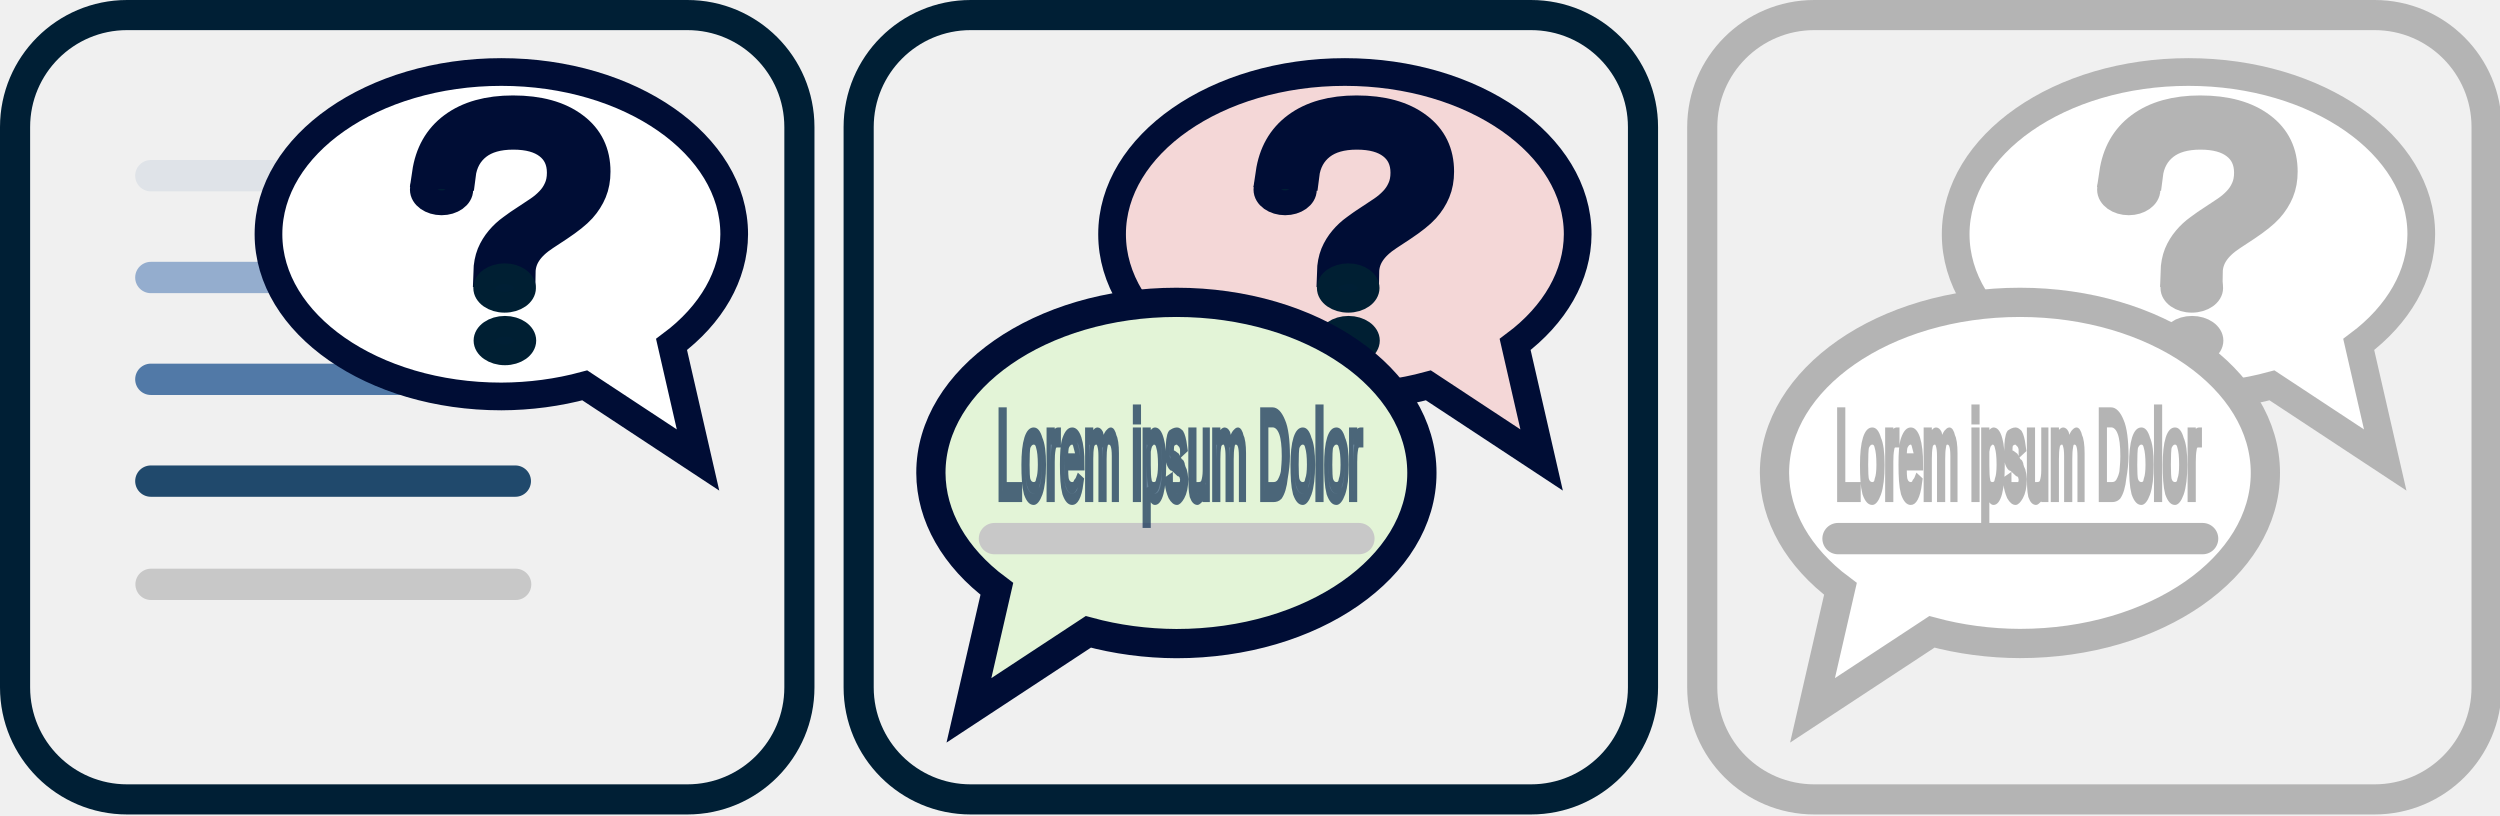
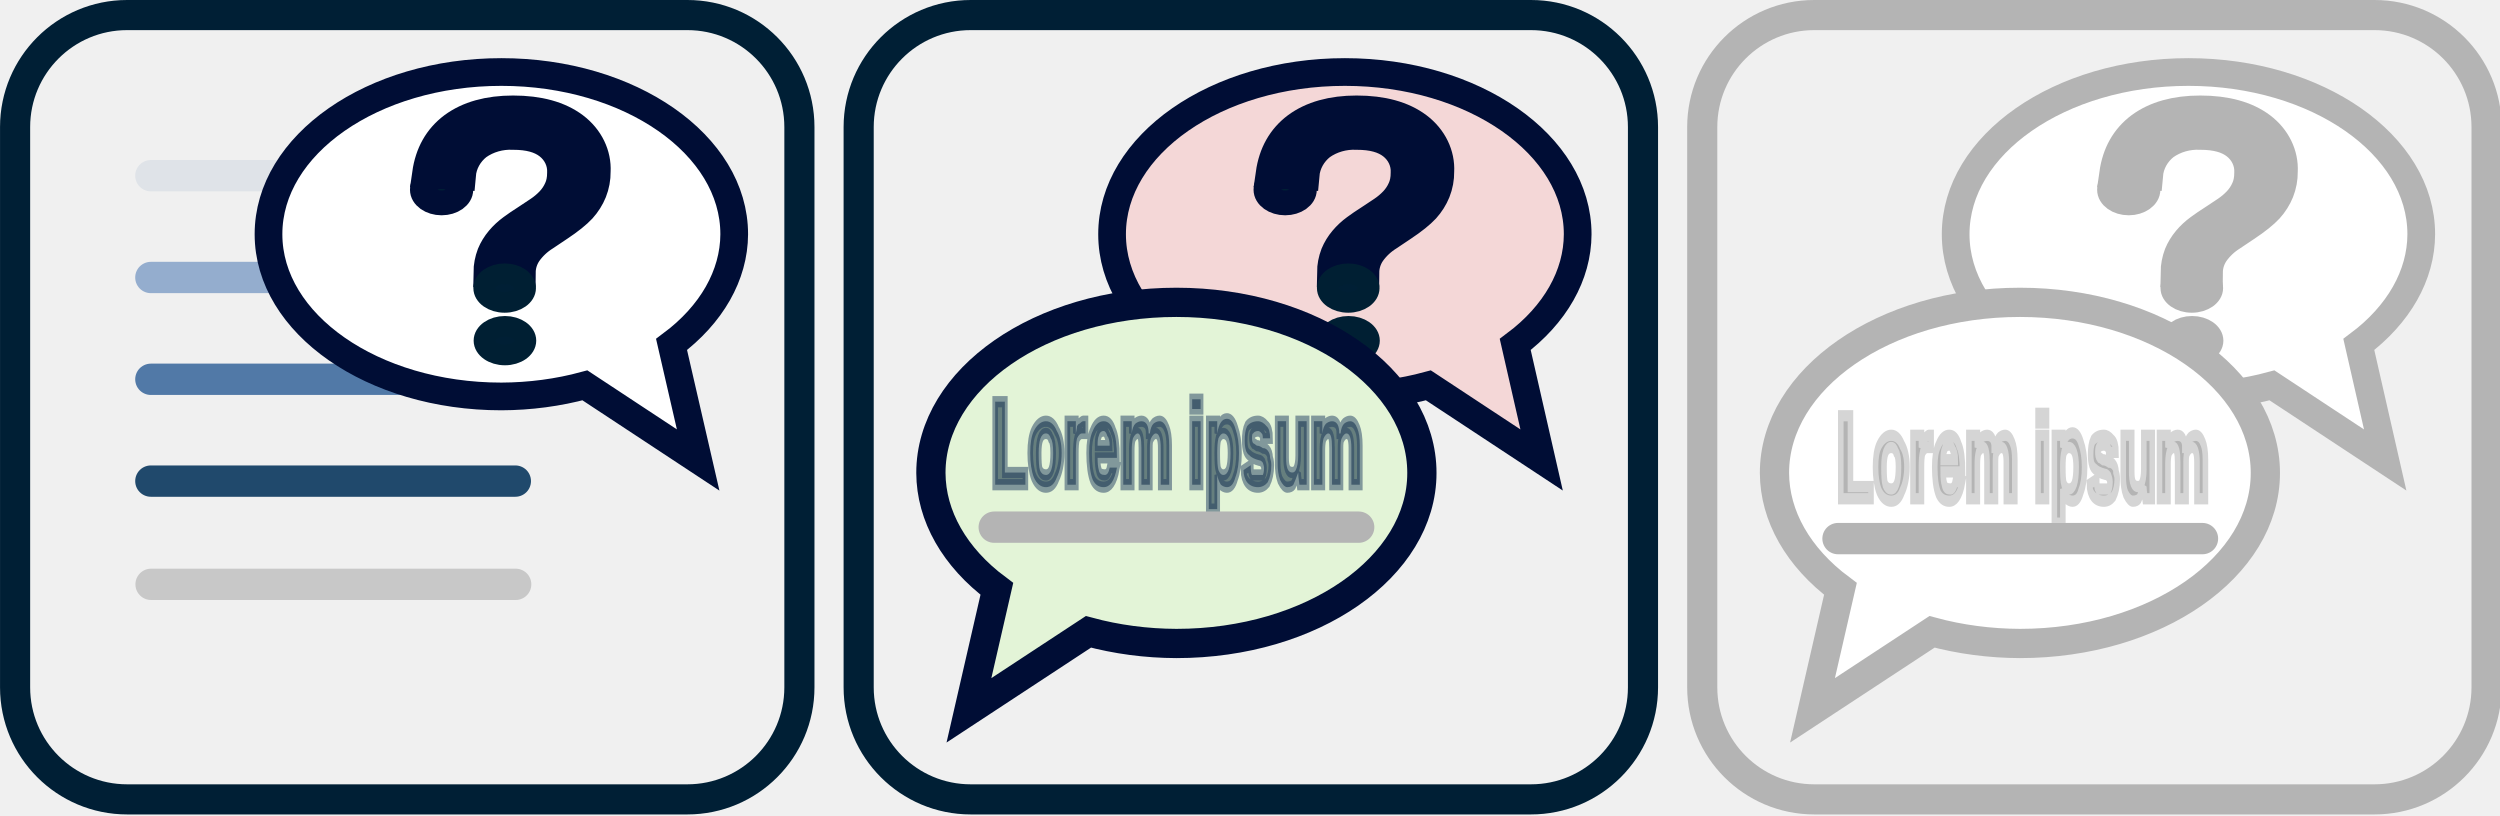
- <svg xmlns="http://www.w3.org/2000/svg" width="22.739mm" height="7.418mm" viewBox="0 0 22.739 7.418" version="1.1" id="svg1">
-   <defs id="defs1" />
-   <path style="fill:#e3f4d7;fill-opacity:1;stroke:#20496c;stroke-width:0.285;stroke-linecap:round;stroke-dasharray:none;stroke-opacity:1" d="M 1.372,4.376 H 4.687" id="path28-2-19-3" />
-   <path style="fill:#e3f4d7;fill-opacity:1;stroke:#5179a7;stroke-width:0.285;stroke-linecap:round;stroke-dasharray:none;stroke-opacity:1" d="M 1.372,3.45 H 4.687" id="path28-2-19-3-5" />
-   <path style="fill:#e3f4d7;fill-opacity:1;stroke:#94adce;stroke-width:0.285;stroke-linecap:round;stroke-dasharray:none;stroke-opacity:1" d="M 1.372,2.524 H 4.687" id="path28-2-19-3-55" />
-   <path style="fill:#e3f4d7;fill-opacity:1;stroke:#dfe3e8;stroke-width:0.285;stroke-linecap:round;stroke-dasharray:none;stroke-opacity:1" d="M 1.372,1.598 H 4.687" id="path28-2-19-3-55-5" />
-   <rect style="fill:none;stroke-width:5;stroke-linecap:round" id="rect1" width="100.911" height="81.417" x="3.244" y="3.445" rx="1.058" />
-   <rect style="fill:none;stroke:#001f35;stroke-width:0.274;stroke-linecap:round;stroke-dasharray:none;stroke-opacity:1" id="rect2" width="7.134" height="7.134" x="0.137" y="0.137" rx="1.019" ry="1.019" />
-   <rect style="fill:none;stroke:#001f35;stroke-width:0.274;stroke-linecap:round;stroke-dasharray:none;stroke-opacity:1" id="rect2-2" width="7.134" height="7.134" x="7.81" y="0.137" rx="1.019" ry="1.019" />
-   <rect style="fill:none;stroke:#b4b4b4;stroke-width:0.274;stroke-linecap:round;stroke-dasharray:none;stroke-opacity:1" id="rect2-6" width="7.134" height="7.134" x="15.483" y="0.137" rx="1.019" ry="1.019" />
-   <path id="path25" style="fill:#ffffff;fill-opacity:1;stroke:#000d35;stroke-width:0.252;stroke-linecap:round;stroke-dasharray:none;stroke-opacity:1" d="M 4.56,0.655 A 2.118,1.475 0 0 0 2.442,2.131 2.118,1.475 0 0 0 4.56,3.606 2.118,1.475 0 0 0 5.319,3.505 L 6.349,4.184 6.108,3.133 A 2.118,1.475 0 0 0 6.678,2.131 2.118,1.475 0 0 0 4.56,0.655 Z" />
-   <g id="g27" transform="matrix(0.8572797,0,0,0.8089382,1.15386,-0.1307265)">
-     <path id="text26" style="font-size:3.613px;font-family:'Liberation Sans';-inkscape-font-specification:'Liberation Sans';fill:#ffffff;stroke:#000d35;stroke-width:0.339;stroke-linecap:round" d="m 4.02,1.428 c -0.252,0 -0.454,0.062 -0.607,0.187 -0.153,0.125 -0.244,0.303 -0.275,0.536 l 0.324,0.021 c 0.016,-0.143 0.073,-0.256 0.169,-0.339 0.096,-0.082 0.227,-0.123 0.391,-0.123 0.165,0 0.292,0.039 0.383,0.116 0.092,0.078 0.137,0.184 0.137,0.318 0,0.069 -0.011,0.13 -0.033,0.182 -0.021,0.052 -0.049,0.098 -0.085,0.139 -0.035,0.041 -0.076,0.079 -0.122,0.113 -0.045,0.033 -0.09,0.066 -0.137,0.1 -0.047,0.033 -0.094,0.068 -0.139,0.106 -0.046,0.036 -0.087,0.078 -0.123,0.125 -0.036,0.047 -0.067,0.101 -0.09,0.162 -0.022,0.061 -0.035,0.133 -0.037,0.214 h 0.309 c 0.001,-0.08 0.022,-0.154 0.063,-0.221 0.041,-0.068 0.104,-0.133 0.189,-0.194 L 4.479,2.767 c 0.109,-0.08 0.188,-0.149 0.236,-0.208 0.048,-0.059 0.085,-0.123 0.111,-0.192 0.026,-0.069 0.039,-0.148 0.039,-0.236 0,-0.22 -0.076,-0.392 -0.226,-0.515 C 4.489,1.491 4.283,1.428 4.02,1.428 Z" transform="scale(1.01922,0.9811425)" />
-     <ellipse style="fill:#001f35;fill-opacity:1;stroke:#000d35;stroke-width:0.279;stroke-linecap:round;stroke-dasharray:none;stroke-opacity:1" id="path26" cx="3.339" cy="2.294" rx="0.196" ry="0.148" />
-     <ellipse style="fill:#001f35;fill-opacity:1;stroke:#001f33;stroke-width:0.232;stroke-linecap:round;stroke-dasharray:none;stroke-opacity:1" id="path27" cx="4.008" cy="3.4" rx="0.216" ry="0.161" />
-     <ellipse style="fill:#001f35;fill-opacity:1;stroke:#001f33;stroke-width:0.232;stroke-linecap:round;stroke-dasharray:none;stroke-opacity:1" id="path27-5" cx="4.011" cy="3.991" rx="0.216" ry="0.161" />
+ <svg xmlns="http://www.w3.org/2000/svg" width="85.943" height="28.036" viewBox="0 0 22.739 7.418" version="1.1" id="svg21">
+   <defs id="defs21" />
+   <path style="fill:#001f35;fill-opacity:1;stroke:#20496c;stroke-width:0.285;stroke-linecap:round;stroke-dasharray:none;stroke-opacity:1" d="M 1.372,4.376 H 4.687" id="path1" />
+   <path style="fill:#e3f4d7;fill-opacity:1;stroke:#5179a7;stroke-width:0.285;stroke-linecap:round;stroke-dasharray:none;stroke-opacity:1" d="M 1.372,3.45 H 4.687" id="path2" />
+   <path style="fill:#e3f4d7;fill-opacity:1;stroke:#94adce;stroke-width:0.285;stroke-linecap:round;stroke-dasharray:none;stroke-opacity:1" d="M 1.372,2.524 H 4.687" id="path3" />
+   <path style="fill:#e3f4d7;fill-opacity:1;stroke:#dfe3e8;stroke-width:0.285;stroke-linecap:round;stroke-dasharray:none;stroke-opacity:1" d="M 1.372,1.598 H 4.687" id="path4" />
+   <rect style="fill:none;stroke-width:5;stroke-linecap:round" width="100.911" height="81.417" x="3.244" y="3.445" rx="1.058" id="rect4" />
+   <rect style="fill:none;stroke:#001f35;stroke-width:0.274;stroke-linecap:round;stroke-dasharray:none;stroke-opacity:1" width="7.134" height="7.134" x="0.137" y="0.137" rx="1.019" ry="1.019" id="rect5" />
+   <rect style="fill:none;stroke:#001f35;stroke-width:0.274;stroke-linecap:round;stroke-dasharray:none;stroke-opacity:1" width="7.134" height="7.134" x="7.81" y="0.137" rx="1.019" ry="1.019" id="rect6" />
+   <rect style="fill:none;stroke:#b4b4b4;stroke-width:0.274;stroke-linecap:round;stroke-dasharray:none;stroke-opacity:1" width="7.134" height="7.134" x="15.483" y="0.137" rx="1.019" ry="1.019" id="rect7" />
+   <path style="fill:#ffffff;fill-opacity:1;stroke:#000d35;stroke-width:0.252;stroke-linecap:round;stroke-dasharray:none;stroke-opacity:1" d="M 4.56,0.655 A 2.118,1.475 0 0 0 2.442,2.131 2.118,1.475 0 0 0 4.56,3.606 2.118,1.475 0 0 0 5.32,3.505 L 6.35,4.184 6.108,3.133 A 2.118,1.475 0 0 0 6.678,2.131 2.118,1.475 0 0 0 4.56,0.655 Z" id="path7" />
+   <g transform="matrix(0.85728,0,0,0.80894,1.154,-0.13)" id="g10">
+     <path style="font-size:3.613px;font-family:'Liberation Sans';-inkscape-font-specification:'Liberation Sans';fill:#ffffff;stroke:#000d35;stroke-width:0.339;stroke-linecap:round" d="M 4.02,1.428 C 3.769,1.428 3.566,1.491 3.413,1.615 3.261,1.74 3.169,1.919 3.139,2.151 l 0.324,0.021 a 0.501,0.501 0 0 1 0.17,-0.338 0.583,0.583 0 0 1 0.39,-0.123 c 0.166,0 0.293,0.038 0.384,0.116 a 0.394,0.394 0 0 1 0.137,0.318 c 0,0.069 -0.011,0.13 -0.033,0.181 A 0.506,0.506 0 0 1 4.426,2.466 0.746,0.746 0 0 1 4.304,2.579 l -0.137,0.1 A 2.292,2.292 0 0 0 4.027,2.784 0.731,0.731 0 0 0 3.904,2.91 0.635,0.635 0 0 0 3.814,3.072 0.682,0.682 0 0 0 3.777,3.286 H 4.086 A 0.426,0.426 0 0 1 4.149,3.066 0.679,0.679 0 0 1 4.338,2.871 L 4.479,2.767 C 4.589,2.687 4.667,2.617 4.716,2.559 A 0.671,0.671 0 0 0 4.826,2.367 0.674,0.674 0 0 0 4.866,2.13 0.63,0.63 0 0 0 4.639,1.615 C 4.489,1.491 4.283,1.428 4.02,1.428 Z" transform="scale(1.01922,0.98114)" id="path8" />
+     <ellipse style="fill:#001f35;fill-opacity:1;stroke:#000d35;stroke-width:0.279;stroke-linecap:round;stroke-dasharray:none;stroke-opacity:1" cx="3.339" cy="2.294" rx="0.196" ry="0.148" id="ellipse8" />
+     <ellipse style="fill:#001f35;fill-opacity:1;stroke:#001f33;stroke-width:0.232;stroke-linecap:round;stroke-dasharray:none;stroke-opacity:1" cx="4.008" cy="3.4" rx="0.216" ry="0.161" id="ellipse9" />
+     <ellipse style="fill:#001f35;fill-opacity:1;stroke:#001f33;stroke-width:0.232;stroke-linecap:round;stroke-dasharray:none;stroke-opacity:1" cx="4.011" cy="3.991" rx="0.216" ry="0.161" id="ellipse10" />
  </g>
-   <path id="path25-2" style="fill:#f4d7d7;fill-opacity:1;stroke:#000d35;stroke-width:0.252;stroke-linecap:round;stroke-dasharray:none;stroke-opacity:1" d="M 12.233,0.655 A 2.118,1.475 0 0 0 10.115,2.131 2.118,1.475 0 0 0 12.233,3.606 2.118,1.475 0 0 0 12.992,3.505 L 14.022,4.184 13.781,3.133 A 2.118,1.475 0 0 0 14.35,2.131 2.118,1.475 0 0 0 12.233,0.655 Z" />
-   <g id="g27-5" transform="matrix(0.8572748,0,0,0.8089384,8.826774,-0.1307267)" style="fill:#001f35;fill-opacity:1">
-     <path id="text26-5" style="font-size:3.613px;font-family:'Liberation Sans';-inkscape-font-specification:'Liberation Sans';fill:#001f35;fill-opacity:1;stroke:#000d35;stroke-width:0.339;stroke-linecap:round" d="m 4.02,1.428 c -0.252,0 -0.454,0.062 -0.607,0.187 -0.153,0.125 -0.244,0.303 -0.275,0.536 l 0.324,0.021 c 0.016,-0.143 0.073,-0.256 0.169,-0.339 0.096,-0.082 0.227,-0.123 0.391,-0.123 0.165,0 0.292,0.039 0.383,0.116 0.092,0.078 0.137,0.184 0.137,0.318 0,0.069 -0.011,0.13 -0.033,0.182 -0.021,0.052 -0.049,0.098 -0.085,0.139 -0.035,0.041 -0.076,0.079 -0.122,0.113 -0.045,0.033 -0.09,0.066 -0.137,0.1 -0.047,0.033 -0.094,0.068 -0.139,0.106 -0.046,0.036 -0.087,0.078 -0.123,0.125 -0.036,0.047 -0.067,0.101 -0.09,0.162 -0.022,0.061 -0.035,0.133 -0.037,0.214 h 0.309 c 0.001,-0.08 0.022,-0.154 0.063,-0.221 0.041,-0.068 0.104,-0.133 0.189,-0.194 L 4.479,2.767 c 0.109,-0.08 0.188,-0.149 0.236,-0.208 0.048,-0.059 0.085,-0.123 0.111,-0.192 0.026,-0.069 0.039,-0.148 0.039,-0.236 0,-0.22 -0.076,-0.392 -0.226,-0.515 C 4.489,1.491 4.283,1.428 4.02,1.428 Z" transform="scale(1.01922,0.9811425)" />
-     <ellipse style="fill:#001f35;fill-opacity:1;stroke:#000d35;stroke-width:0.279;stroke-linecap:round;stroke-dasharray:none;stroke-opacity:1" id="path26-7" cx="3.339" cy="2.294" rx="0.196" ry="0.148" />
-     <ellipse style="fill:#001f35;fill-opacity:1;stroke:#001f33;stroke-width:0.232;stroke-linecap:round;stroke-dasharray:none;stroke-opacity:1" id="path27-9" cx="4.008" cy="3.4" rx="0.216" ry="0.161" />
-     <ellipse style="fill:#001f35;fill-opacity:1;stroke:#001f33;stroke-width:0.232;stroke-linecap:round;stroke-dasharray:none;stroke-opacity:1" id="path27-5-3" cx="4.011" cy="3.991" rx="0.216" ry="0.161" />
+   <path style="fill:#f4d7d7;fill-opacity:1;stroke:#000d35;stroke-width:0.252;stroke-linecap:round;stroke-dasharray:none;stroke-opacity:1" d="m 12.233,0.655 a 2.118,1.475 0 0 0 -2.118,1.476 2.118,1.475 0 0 0 2.118,1.475 2.118,1.475 0 0 0 0.759,-0.101 l 1.03,0.679 -0.24,-1.051 A 2.118,1.475 0 0 0 14.35,2.131 2.118,1.475 0 0 0 12.233,0.655 Z" id="path10" />
+   <g transform="matrix(0.85727,0,0,0.80894,8.827,-0.13)" style="fill:#001f35;fill-opacity:1" id="g13">
+     <path style="font-size:3.613px;font-family:'Liberation Sans';-inkscape-font-specification:'Liberation Sans';fill:#001f35;fill-opacity:1;stroke:#000d35;stroke-width:0.339;stroke-linecap:round" d="M 4.02,1.428 C 3.769,1.428 3.566,1.491 3.413,1.615 3.261,1.74 3.169,1.919 3.139,2.151 l 0.324,0.021 a 0.501,0.501 0 0 1 0.17,-0.338 0.583,0.583 0 0 1 0.39,-0.123 c 0.166,0 0.293,0.038 0.384,0.116 a 0.394,0.394 0 0 1 0.137,0.318 c 0,0.069 -0.011,0.13 -0.033,0.181 A 0.506,0.506 0 0 1 4.426,2.466 0.746,0.746 0 0 1 4.304,2.579 l -0.137,0.1 A 2.292,2.292 0 0 0 4.027,2.784 0.731,0.731 0 0 0 3.904,2.91 0.635,0.635 0 0 0 3.814,3.072 0.682,0.682 0 0 0 3.777,3.286 H 4.086 A 0.426,0.426 0 0 1 4.149,3.066 0.679,0.679 0 0 1 4.338,2.871 L 4.479,2.767 C 4.589,2.687 4.667,2.617 4.716,2.559 A 0.671,0.671 0 0 0 4.826,2.367 0.674,0.674 0 0 0 4.866,2.13 0.63,0.63 0 0 0 4.639,1.615 C 4.489,1.491 4.283,1.428 4.02,1.428 Z" transform="scale(1.01922,0.98114)" id="path11" />
+     <ellipse style="fill:#001f35;fill-opacity:1;stroke:#000d35;stroke-width:0.279;stroke-linecap:round;stroke-dasharray:none;stroke-opacity:1" cx="3.339" cy="2.294" rx="0.196" ry="0.148" id="ellipse11" />
+     <ellipse style="fill:#001f35;fill-opacity:1;stroke:#001f33;stroke-width:0.232;stroke-linecap:round;stroke-dasharray:none;stroke-opacity:1" cx="4.008" cy="3.4" rx="0.216" ry="0.161" id="ellipse12" />
+     <ellipse style="fill:#001f35;fill-opacity:1;stroke:#001f33;stroke-width:0.232;stroke-linecap:round;stroke-dasharray:none;stroke-opacity:1" cx="4.011" cy="3.991" rx="0.216" ry="0.161" id="ellipse13" />
  </g>
-   <path id="path25-3-6" style="fill:#e3f4d7;fill-opacity:1;stroke:#000d35;stroke-width:0.266;stroke-linecap:round;stroke-dasharray:none;stroke-opacity:1" d="m 10.7,2.75 a 2.233,1.551 0 0 1 2.233,1.552 2.233,1.551 0 0 1 -2.233,1.552 A 2.233,1.551 0 0 1 9.899,5.747 L 8.813,6.461 9.067,5.356 A 2.233,1.551 0 0 1 8.467,4.302 2.233,1.551 0 0 1 10.7,2.75 Z" />
-   <path style="fill:#e3f4d7;fill-opacity:1;stroke:#c8c8c8;stroke-width:0.285;stroke-linecap:round;stroke-dasharray:none;stroke-opacity:1" d="M 9.045,4.899 H 12.36" id="path28-2" />
-   <path style="fill:#e3f4d7;fill-opacity:1;stroke:#c8c8c8;stroke-width:0.285;stroke-linecap:round;stroke-dasharray:none;stroke-opacity:1" d="M 1.374,5.315 H 4.69" id="path28-2-19" />
-   <text xml:space="preserve" style="font-style:normal;font-variant:normal;font-weight:normal;font-stretch:normal;font-size:0.657px;font-family:'Liberation Sans Narrow';-inkscape-font-specification:'Liberation Sans Narrow';opacity:0.75;mix-blend-mode:darken;fill:#e3f4d7;fill-opacity:1;stroke:#c8c8c8;stroke-width:0.062;stroke-linecap:round;stroke-dasharray:none;stroke-opacity:1" x="15.176" y="2.701" id="text28-4" transform="scale(0.5978576,1.672639)">
-     <tspan id="tspan28-2" style="font-style:normal;font-variant:normal;font-weight:normal;font-stretch:normal;font-family:Arial;-inkscape-font-specification:Arial;opacity:0.8;fill:#3f5f84;fill-opacity:1;stroke:#18375a;stroke-width:0.062;stroke-opacity:1" x="15.176" y="2.701">Lorem ipsum Dolor</tspan>
+   <path style="fill:#e3f4d7;fill-opacity:1;stroke:#000d35;stroke-width:0.266;stroke-linecap:round;stroke-dasharray:none;stroke-opacity:1" d="M 10.7,2.75 A 2.233,1.551 0 0 1 12.933,4.302 2.233,1.551 0 0 1 10.7,5.853 2.233,1.551 0 0 1 9.9,5.747 L 8.813,6.461 9.067,5.356 A 2.233,1.551 0 0 1 8.467,4.302 2.233,1.551 0 0 1 10.7,2.75 Z" id="path13" />
+   <path style="fill:#e3f4d7;fill-opacity:1;stroke:#c8c8c8;stroke-width:0.285;stroke-linecap:round;stroke-dasharray:none;stroke-opacity:1" d="M 1.374,5.315 H 4.69" id="path14" />
+   <path style="fill:none;stroke:none;stroke-width:0.132;stroke-linecap:round;stroke-dasharray:none;stroke-opacity:1" d="M 16.774,6.275 20.241,6.261 Z" id="path15" />
+   <path style="fill:#ffffff;fill-opacity:1;stroke:#b4b4b4;stroke-width:0.252;stroke-linecap:round;stroke-dasharray:none;stroke-opacity:1" d="m 19.906,0.655 a 2.118,1.475 0 0 0 -2.118,1.476 2.118,1.475 0 0 0 2.118,1.475 2.118,1.475 0 0 0 0.759,-0.101 l 1.03,0.679 -0.24,-1.051 A 2.118,1.475 0 0 0 22.023,2.131 2.118,1.475 0 0 0 19.906,0.655 Z" id="path16" />
+   <g transform="matrix(0.85727,0,0,0.80894,16.5,-0.13)" style="fill:#b4b4b4;fill-opacity:1;stroke:#b4b4b4;stroke-opacity:1" id="g19">
+     <path style="font-size:3.613px;font-family:'Liberation Sans';-inkscape-font-specification:'Liberation Sans';fill:#b4b4b4;fill-opacity:1;stroke:#b4b4b4;stroke-width:0.339;stroke-linecap:round;stroke-opacity:1" d="M 4.02,1.428 C 3.769,1.428 3.566,1.491 3.413,1.615 3.261,1.74 3.169,1.919 3.139,2.151 l 0.324,0.021 a 0.501,0.501 0 0 1 0.17,-0.338 0.583,0.583 0 0 1 0.39,-0.123 c 0.166,0 0.293,0.038 0.384,0.116 a 0.394,0.394 0 0 1 0.137,0.318 c 0,0.069 -0.011,0.13 -0.033,0.181 A 0.506,0.506 0 0 1 4.426,2.466 0.746,0.746 0 0 1 4.304,2.579 l -0.137,0.1 A 2.292,2.292 0 0 0 4.027,2.784 0.731,0.731 0 0 0 3.904,2.91 0.635,0.635 0 0 0 3.814,3.072 0.682,0.682 0 0 0 3.777,3.286 H 4.086 A 0.426,0.426 0 0 1 4.149,3.066 0.679,0.679 0 0 1 4.338,2.871 L 4.479,2.767 C 4.589,2.687 4.667,2.617 4.716,2.559 A 0.671,0.671 0 0 0 4.826,2.367 0.674,0.674 0 0 0 4.866,2.13 0.63,0.63 0 0 0 4.639,1.615 C 4.489,1.491 4.283,1.428 4.02,1.428 Z" transform="scale(1.01922,0.98114)" id="path17" />
+     <ellipse style="fill:#b4b4b4;fill-opacity:1;stroke:#b4b4b4;stroke-width:0.279;stroke-linecap:round;stroke-dasharray:none;stroke-opacity:1" cx="3.339" cy="2.294" rx="0.196" ry="0.148" id="ellipse17" />
+     <ellipse style="fill:#b4b4b4;fill-opacity:1;stroke:#b4b4b4;stroke-width:0.232;stroke-linecap:round;stroke-dasharray:none;stroke-opacity:1" cx="4.008" cy="3.4" rx="0.216" ry="0.161" id="ellipse18" />
+     <ellipse style="fill:#b4b4b4;fill-opacity:1;stroke:#b4b4b4;stroke-width:0.232;stroke-linecap:round;stroke-dasharray:none;stroke-opacity:1" cx="4.011" cy="3.991" rx="0.216" ry="0.161" id="ellipse19" />
+   </g>
+   <path style="fill:#ffffff;fill-opacity:1;stroke:#b4b4b4;stroke-width:0.266;stroke-linecap:round;stroke-dasharray:none;stroke-opacity:1" d="m 18.373,2.75 a 2.233,1.551 0 0 1 2.232,1.552 2.233,1.551 0 0 1 -2.232,1.551 2.233,1.551 0 0 1 -0.8,-0.106 L 16.486,6.461 16.74,5.356 A 2.233,1.551 0 0 1 16.14,4.302 2.233,1.551 0 0 1 18.373,2.75 Z" id="path19" />
+   <path style="fill:#001f35;fill-opacity:1;stroke:#b4b4b4;stroke-width:0.285;stroke-linecap:round;stroke-dasharray:none;stroke-opacity:1" d="m 16.718,4.899 h 3.315" id="path20" />
+   <text xml:space="preserve" style="font-style:normal;font-variant:normal;font-weight:400;font-stretch:normal;font-size:0.765px;font-family:'Liberation Sans Narrow';-inkscape-font-specification:'Liberation Sans Narrow';mix-blend-mode:darken;fill:#b4b4b4;fill-opacity:1;stroke:#b4b4b4;stroke-width:0.072;stroke-linecap:round;stroke-dasharray:none;stroke-opacity:1" x="12.822" y="3.103" transform="scale(0.7034712,1.421522)" id="text20">
+     <tspan style="font-style:normal;font-variant:normal;font-weight:700;font-stretch:normal;font-family:Arial;-inkscape-font-specification:'Arial Bold';fill:#001f35;fill-opacity:0.55;stroke:#203c60;stroke-width:0.072;stroke-opacity:0.5" x="12.822" y="3.103" id="tspan20">Lorem ipsum</tspan>
  </text>
-   <path style="fill:none;stroke:none;stroke-width:0.132;stroke-linecap:round;stroke-dasharray:none;stroke-opacity:1" d="m 16.774,6.275 3.468,-0.014 z" id="path17-4" />
-   <path id="path25-2-6" style="fill:#ffffff;fill-opacity:1;stroke:#b4b4b4;stroke-width:0.252;stroke-linecap:round;stroke-dasharray:none;stroke-opacity:1" d="M 19.906,0.655 A 2.118,1.475 0 0 0 17.788,2.131 2.118,1.475 0 0 0 19.906,3.606 2.118,1.475 0 0 0 20.665,3.505 L 21.695,4.184 21.454,3.133 A 2.118,1.475 0 0 0 22.023,2.131 2.118,1.475 0 0 0 19.906,0.655 Z" />
-   <g id="g27-5-2" transform="matrix(0.8572748,0,0,0.8089384,16.49969,-0.1307267)" style="fill:#b4b4b4;fill-opacity:1;stroke:#b4b4b4;stroke-opacity:1">
-     <path id="text26-5-5" style="font-size:3.613px;font-family:'Liberation Sans';-inkscape-font-specification:'Liberation Sans';fill:#b4b4b4;fill-opacity:1;stroke:#b4b4b4;stroke-width:0.339;stroke-linecap:round;stroke-opacity:1" d="m 4.02,1.428 c -0.252,0 -0.454,0.062 -0.607,0.187 -0.153,0.125 -0.244,0.303 -0.275,0.536 l 0.324,0.021 c 0.016,-0.143 0.073,-0.256 0.169,-0.339 0.096,-0.082 0.227,-0.123 0.391,-0.123 0.165,0 0.292,0.039 0.383,0.116 0.092,0.078 0.137,0.184 0.137,0.318 0,0.069 -0.011,0.13 -0.033,0.182 -0.021,0.052 -0.049,0.098 -0.085,0.139 -0.035,0.041 -0.076,0.079 -0.122,0.113 -0.045,0.033 -0.09,0.066 -0.137,0.1 -0.047,0.033 -0.094,0.068 -0.139,0.106 -0.046,0.036 -0.087,0.078 -0.123,0.125 -0.036,0.047 -0.067,0.101 -0.09,0.162 -0.022,0.061 -0.035,0.133 -0.037,0.214 h 0.309 c 0.001,-0.08 0.022,-0.154 0.063,-0.221 0.041,-0.068 0.104,-0.133 0.189,-0.194 L 4.479,2.767 c 0.109,-0.08 0.188,-0.149 0.236,-0.208 0.048,-0.059 0.085,-0.123 0.111,-0.192 0.026,-0.069 0.039,-0.148 0.039,-0.236 0,-0.22 -0.076,-0.392 -0.226,-0.515 C 4.489,1.491 4.283,1.428 4.02,1.428 Z" transform="scale(1.01922,0.9811425)" />
-     <ellipse style="fill:#b4b4b4;fill-opacity:1;stroke:#b4b4b4;stroke-width:0.279;stroke-linecap:round;stroke-dasharray:none;stroke-opacity:1" id="path26-7-2" cx="3.339" cy="2.294" rx="0.196" ry="0.148" />
-     <ellipse style="fill:#b4b4b4;fill-opacity:1;stroke:#b4b4b4;stroke-width:0.232;stroke-linecap:round;stroke-dasharray:none;stroke-opacity:1" id="path27-9-4" cx="4.008" cy="3.4" rx="0.216" ry="0.161" />
-     <ellipse style="fill:#b4b4b4;fill-opacity:1;stroke:#b4b4b4;stroke-width:0.232;stroke-linecap:round;stroke-dasharray:none;stroke-opacity:1" id="path27-5-3-9" cx="4.011" cy="3.991" rx="0.216" ry="0.161" />
-   </g>
-   <path id="path25-3-6-5" style="fill:#ffffff;fill-opacity:1;stroke:#b4b4b4;stroke-width:0.266;stroke-linecap:round;stroke-dasharray:none;stroke-opacity:1" d="M 18.373,2.75 A 2.233,1.551 0 0 1 20.605,4.302 2.233,1.551 0 0 1 18.373,5.853 2.233,1.551 0 0 1 17.572,5.747 l -1.086,0.714 0.254,-1.105 a 2.233,1.551 0 0 1 -0.6,-1.054 2.233,1.551 0 0 1 2.232,-1.552 z" />
-   <text xml:space="preserve" style="font-style:normal;font-variant:normal;font-weight:normal;font-stretch:normal;font-size:0.657px;font-family:'Liberation Sans Narrow';-inkscape-font-specification:'Liberation Sans Narrow';mix-blend-mode:darken;fill:#b4b4b4;fill-opacity:1;stroke:#b4b4b4;stroke-width:0.062;stroke-linecap:round;stroke-dasharray:none;stroke-opacity:1" x="27.934" y="2.701" id="text28-4-6" transform="scale(0.5978576,1.672639)">
-     <tspan id="tspan28-2-8" style="font-style:normal;font-variant:normal;font-weight:normal;font-stretch:normal;font-family:Arial;-inkscape-font-specification:Arial;fill:#b4b4b4;fill-opacity:1;stroke:#b4b4b4;stroke-width:0.062;stroke-opacity:1" x="27.934" y="2.701">Lorem ipsum Dolor</tspan>
+   <text xml:space="preserve" style="font-style:normal;font-variant:normal;font-weight:400;font-stretch:normal;font-size:0.765px;font-family:'Liberation Sans Narrow';-inkscape-font-specification:'Liberation Sans Narrow';mix-blend-mode:darken;fill:#b4b4b4;fill-opacity:1;stroke:#d5d5d5;stroke-width:0.072;stroke-linecap:round;stroke-dasharray:none;stroke-opacity:1" x="23.752" y="3.192" transform="scale(0.7034712,1.421522)" id="text21">
+     <tspan style="font-style:normal;font-variant:normal;font-weight:700;font-stretch:normal;font-family:Arial;-inkscape-font-specification:'Arial Bold';fill:#b4b4b4;fill-opacity:1;stroke:#d5d5d5;stroke-width:0.072;stroke-opacity:1" x="23.752" y="3.192" id="tspan21">Lorem ipsum</tspan>
  </text>
-   <path style="fill:#001f35;fill-opacity:1;stroke:#b4b4b4;stroke-width:0.285;stroke-linecap:round;stroke-dasharray:none;stroke-opacity:1" d="m 16.718,4.899 h 3.316" id="path28-2-1" />
+   <path style="fill:#001f35;fill-opacity:1;stroke:#b4b4b4;stroke-width:0.285;stroke-linecap:round;stroke-dasharray:none;stroke-opacity:1" d="m 9.043,4.795 h 3.315" id="path21" />
</svg>
